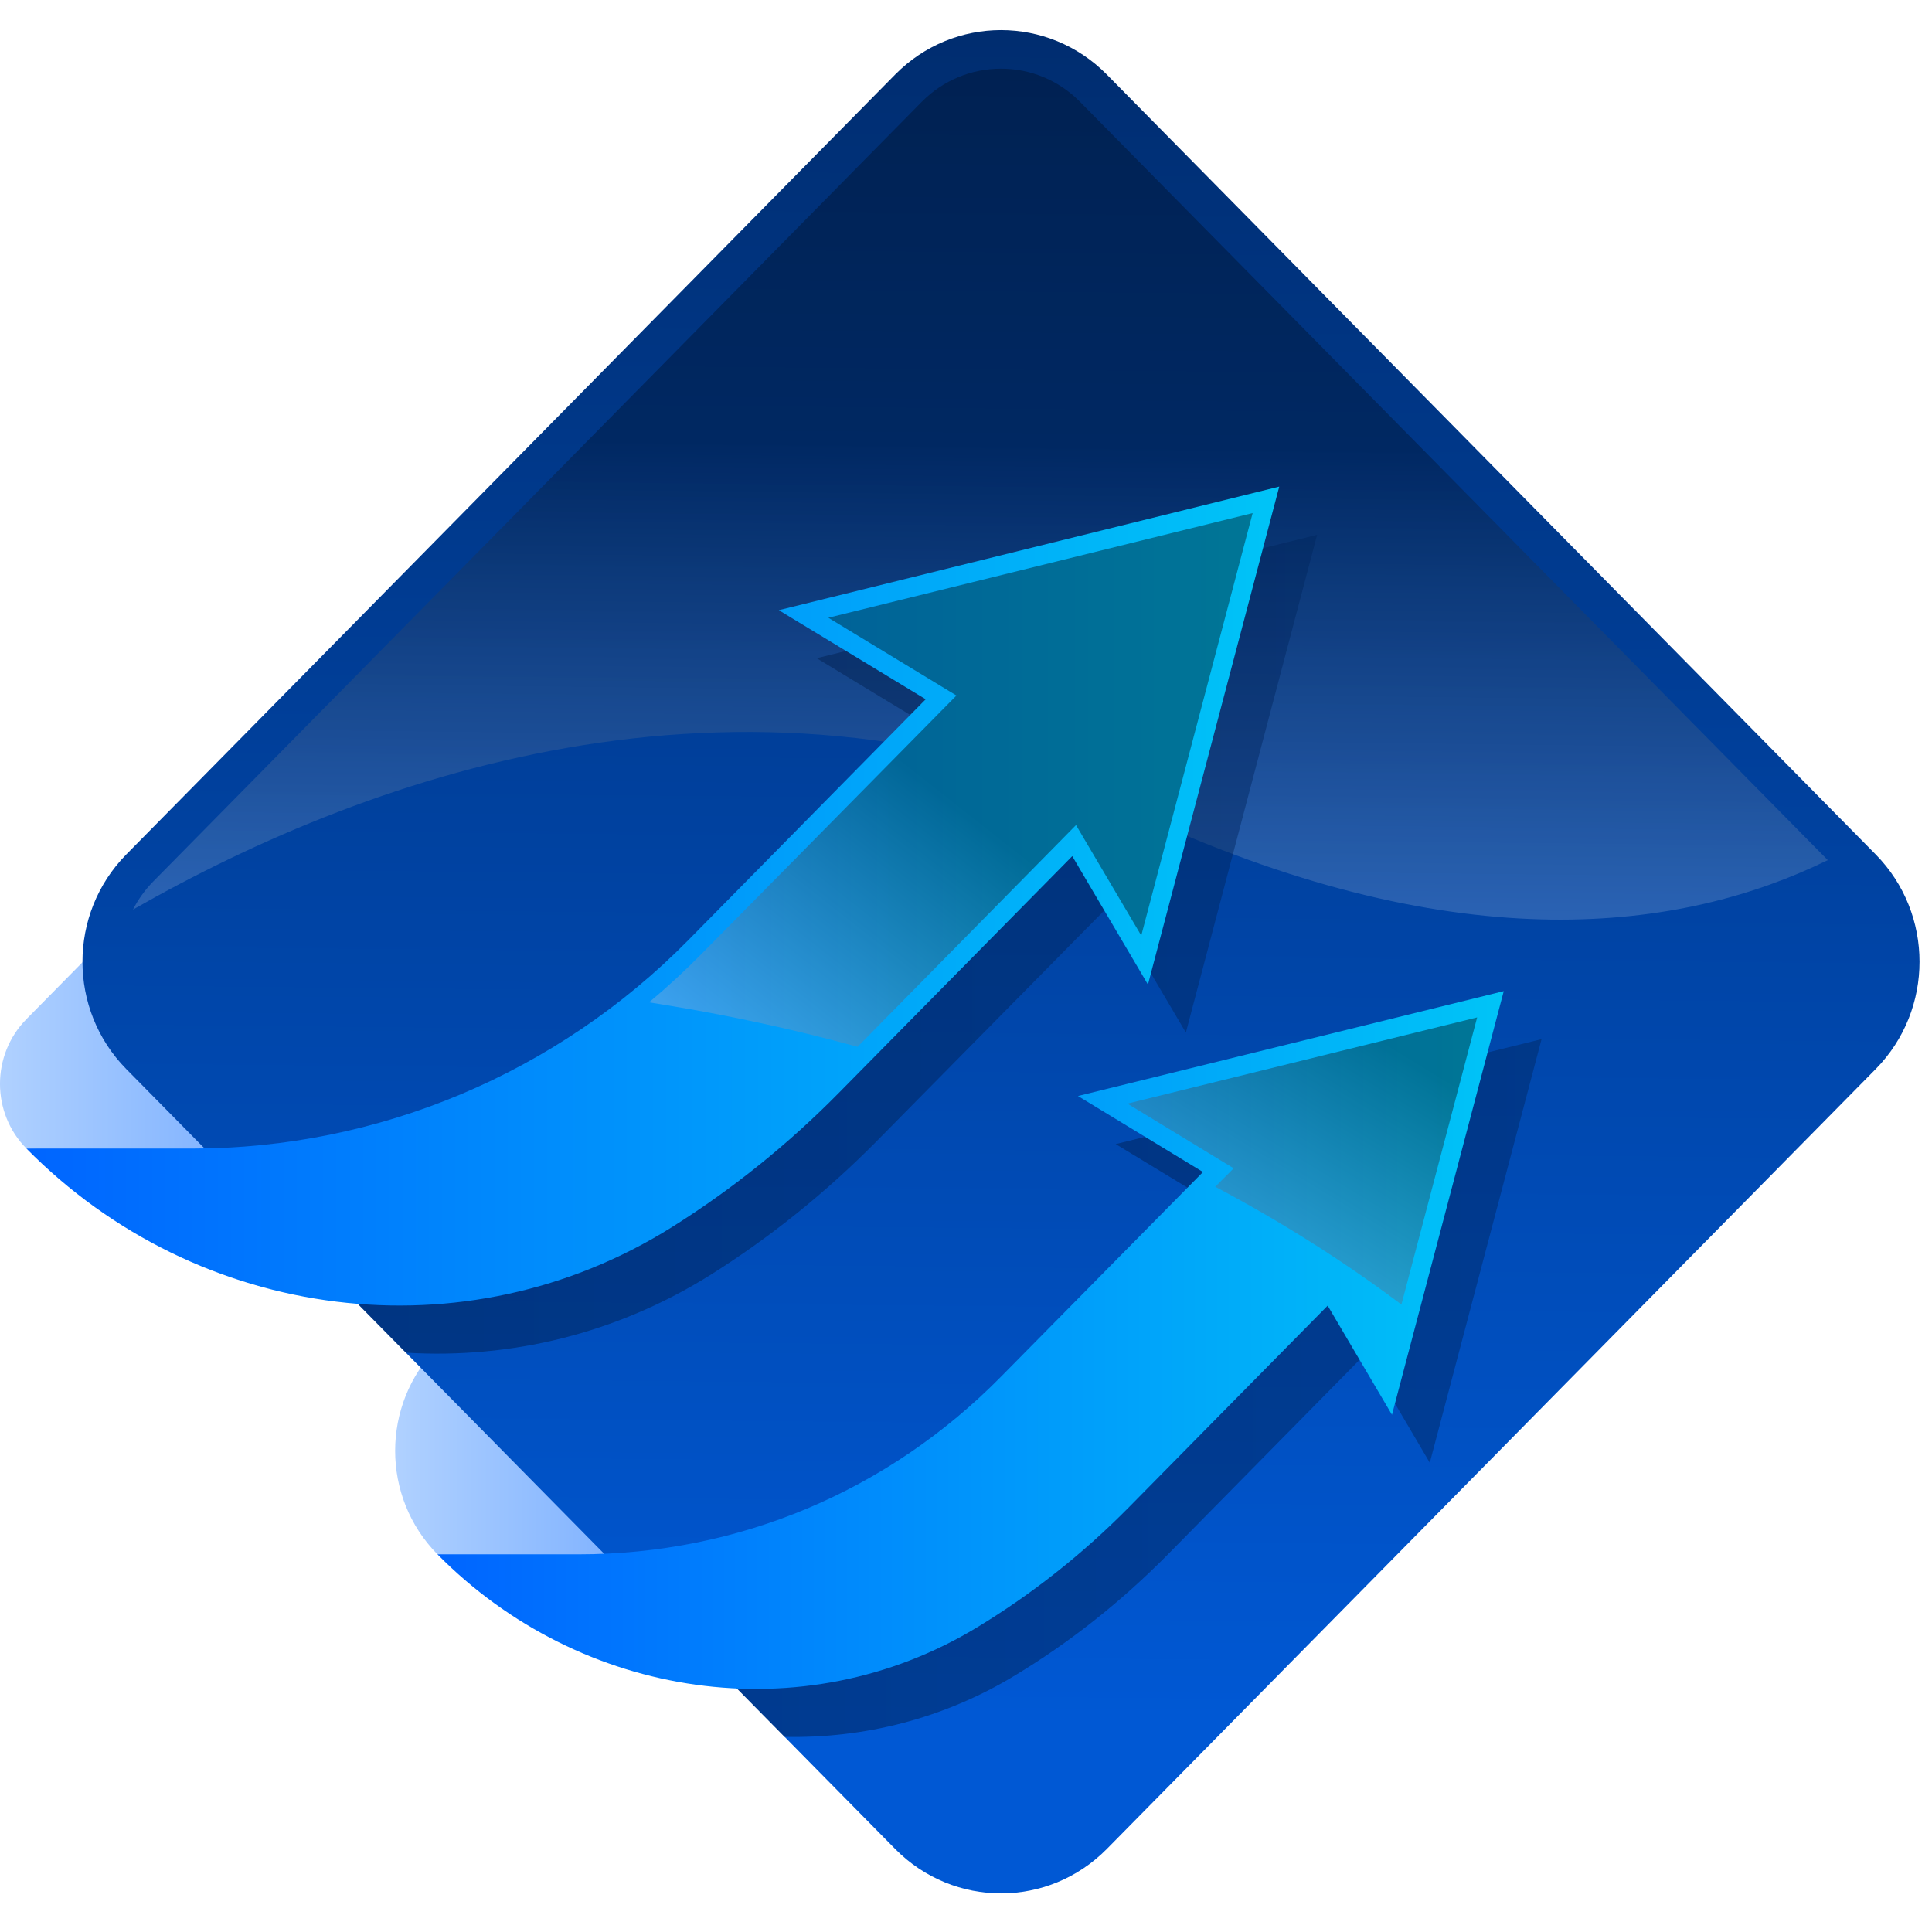
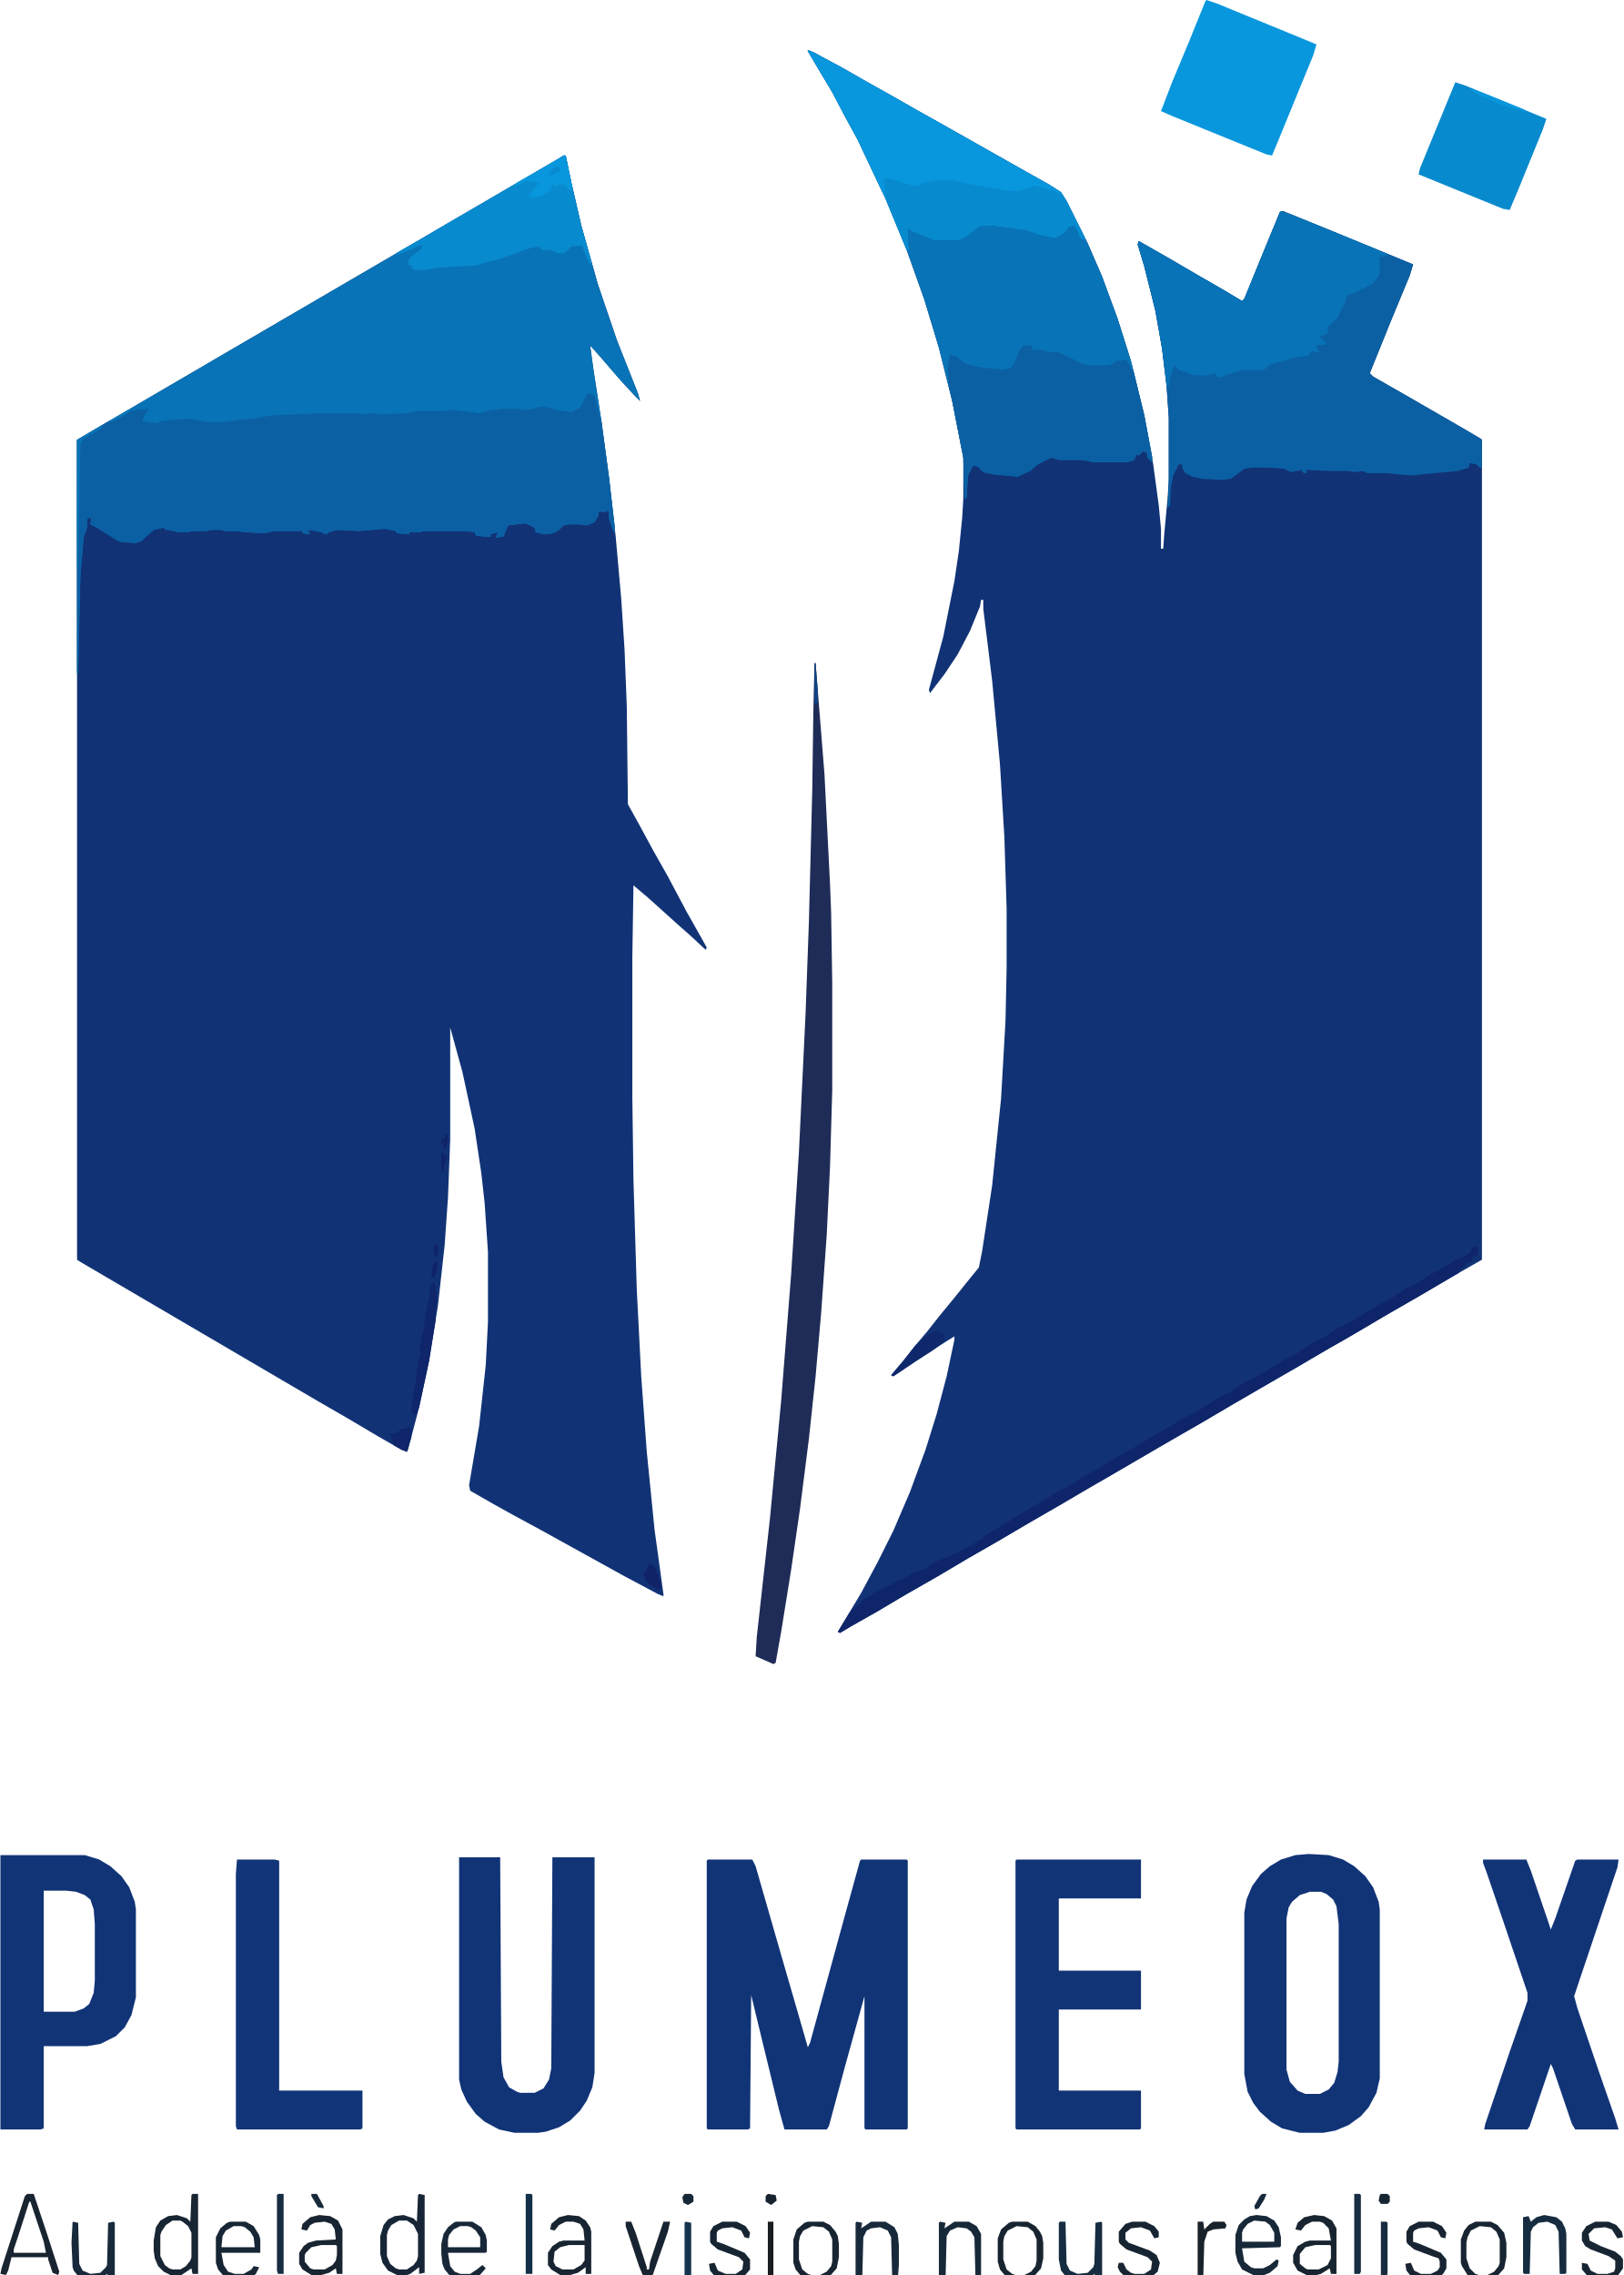
- <svg xmlns="http://www.w3.org/2000/svg" width="35" height="35" viewBox="0 0 35 35" fill="none">
-   <path d="M7.925 28.158C6.903 27.122 6.903 25.443 7.925 24.407L9.749 22.557L15.297 28.349L11.826 29.25L7.925 28.158Z" fill="url(#paint0_linear_3363_47878)" />
-   <path d="M0.479 20.807C-0.16 20.16 -0.16 19.11 0.479 18.462L3.05 15.854L8.357 21.237L0.479 20.807Z" fill="url(#paint1_linear_3363_47878)" />
-   <path d="M33.982 19.365L20.049 33.498C18.99 34.568 17.278 34.568 16.219 33.498L2.286 19.365C1.23 18.291 1.23 16.555 2.286 15.481L16.219 1.348C17.278 0.278 18.99 0.278 20.049 1.348L33.982 15.481C35.038 16.555 35.038 18.291 33.982 19.365Z" fill="url(#paint2_linear_3363_47878)" />
-   <path opacity="0.28" d="M33.112 15.582C30.465 16.879 26.474 17.405 20.798 14.836C13.626 11.593 6.809 13.967 2.409 16.478C2.502 16.297 2.622 16.126 2.773 15.972L16.703 1.84C17.085 1.456 17.594 1.244 18.133 1.244C18.673 1.244 19.182 1.456 19.564 1.843L33.112 15.582Z" fill="url(#paint3_linear_3363_47878)" />
-   <g opacity="0.44">
-     <path d="M27.927 18.825L25.902 26.499L24.74 24.523L21.144 28.173C20.305 29.02 19.381 29.753 18.387 30.352C17.094 31.137 15.647 31.496 14.213 31.465L11.79 29.006C14.447 28.856 16.919 27.741 18.817 25.816L22.481 22.103L20.212 20.726L27.927 18.825Z" fill="url(#paint4_linear_3363_47878)" />
-     <path d="M23.861 9.689L21.483 18.706L20.114 16.384L15.889 20.666C14.964 21.604 13.947 22.42 12.864 23.1C11.165 24.163 9.244 24.621 7.353 24.505L4.558 21.67C7.789 21.569 10.866 20.227 13.159 17.901L17.456 13.539L14.795 11.924L23.861 9.689Z" fill="url(#paint5_linear_3363_47878)" />
-   </g>
-   <path d="M27.242 17.955L25.217 25.63L24.052 23.653L20.456 27.3C19.618 28.15 18.693 28.88 17.701 29.481C14.556 31.388 10.516 30.786 7.925 28.158H10.479C13.371 28.158 16.087 27.017 18.132 24.942L21.793 21.232L19.528 19.855L27.242 17.955Z" fill="url(#paint6_linear_3363_47878)" />
-   <path d="M23.175 8.815L20.796 17.836L19.425 15.51L15.199 19.796C14.275 20.734 13.26 21.548 12.175 22.229C8.437 24.576 3.587 23.96 0.479 20.807H3.48C6.852 20.807 10.086 19.448 12.471 17.03L16.77 12.668L14.109 11.054L23.175 8.815Z" fill="url(#paint7_linear_3363_47878)" />
-   <g opacity="0.5">
-     <path opacity="0.78" d="M26.76 18.431L25.388 23.633C24.367 22.866 23.239 22.148 22.015 21.499L22.349 21.165L20.424 19.993L26.76 18.431Z" fill="url(#paint8_linear_3363_47878)" />
-     <path opacity="0.78" d="M22.693 9.295L20.675 16.949L19.493 14.947L15.536 18.964C14.594 18.706 13.625 18.486 12.631 18.305C12.339 18.253 12.046 18.204 11.758 18.158C12.088 17.883 12.408 17.587 12.714 17.276L17.327 12.6L15.006 11.191L22.693 9.295Z" fill="url(#paint9_linear_3363_47878)" />
-   </g>
-   <defs>
-     <linearGradient id="paint0_linear_3363_47878" x1="7.159" y1="25.903" x2="15.297" y2="25.903" gradientUnits="userSpaceOnUse">
-       <stop stop-color="#B0D1FF" />
-       <stop offset="1" stop-color="#4F93FF" />
-     </linearGradient>
-     <linearGradient id="paint1_linear_3363_47878" x1="-0" y1="18.545" x2="8.357" y2="18.545" gradientUnits="userSpaceOnUse">
-       <stop stop-color="#B0D1FF" />
-       <stop offset="1" stop-color="#4F93FF" />
-     </linearGradient>
-     <linearGradient id="paint2_linear_3363_47878" x1="18.006" y1="31.096" x2="18.36" y2="-5.689" gradientUnits="userSpaceOnUse">
-       <stop stop-color="#0058D4" />
-       <stop offset="1" stop-color="#00245B" />
-     </linearGradient>
-     <linearGradient id="paint3_linear_3363_47878" x1="17.854" y1="8.043" x2="17.736" y2="17.864" gradientUnits="userSpaceOnUse">
-       <stop />
-       <stop offset="1" stop-color="#B0D1FF" />
-     </linearGradient>
-     <linearGradient id="paint4_linear_3363_47878" x1="11.79" y1="25.146" x2="27.927" y2="25.146" gradientUnits="userSpaceOnUse">
-       <stop stop-color="#001334" />
-       <stop offset="1" stop-color="#00245B" />
-     </linearGradient>
-     <linearGradient id="paint5_linear_3363_47878" x1="4.558" y1="17.106" x2="23.861" y2="17.106" gradientUnits="userSpaceOnUse">
-       <stop stop-color="#001334" />
-       <stop offset="1" stop-color="#00245B" />
-     </linearGradient>
-     <linearGradient id="paint6_linear_3363_47878" x1="7.925" y1="24.275" x2="27.242" y2="24.275" gradientUnits="userSpaceOnUse">
-       <stop stop-color="#0065FF" />
-       <stop offset="1" stop-color="#00C4F7" />
-     </linearGradient>
-     <linearGradient id="paint7_linear_3363_47878" x1="0.479" y1="16.233" x2="23.175" y2="16.233" gradientUnits="userSpaceOnUse">
-       <stop stop-color="#0065FF" />
-       <stop offset="1" stop-color="#00C4F7" />
-     </linearGradient>
-     <linearGradient id="paint8_linear_3363_47878" x1="24.758" y1="18.693" x2="20.955" y2="24.921" gradientUnits="userSpaceOnUse">
-       <stop />
-       <stop offset="1" stop-color="#B0D1FF" />
-     </linearGradient>
-     <linearGradient id="paint9_linear_3363_47878" x1="17.413" y1="14.629" x2="12.923" y2="20.32" gradientUnits="userSpaceOnUse">
-       <stop />
-       <stop offset="1" stop-color="#B0D1FF" />
-     </linearGradient>
-   </defs>
+ <svg xmlns="http://www.w3.org/2000/svg" version="1.1" viewBox="0 0 1461 2048" width="748" height="1048">
+   <path transform="translate(507,140)" d="m0 0h2l5 24 9 39 15 53 17 50 19 48 2 7-5-5-12-13-7-8-12-14-9-10 3 22 7 45 7 52 6 53 5 56 3 46 2 51 1 88 10 18 13 24 13 23 17 32 13 23 5 9-1 2-14-13-8-7-30-27-13-11-1 65v126l1 74 3 99 4 78 5 68 7 70 8 58v2l-5-2-30-16-76-42-24-13-18-10-21-12-1-5 9-53 6-55 2-39v-63l-3-44-3-27-6-40-11-51-11-40v101l-2 52-3 43-6 54-8 50-9 42-10 38-1 2-5-2-21-12-27-16-26-15-215-126-3-2v-738l22-13 125-73 288-168z" fill="#113376" />
+   <path transform="translate(727,45)" d="m0 0 5 2 26 14 21 12 25 14 21 12 25 14 69 39 25 14 11 7 5 8 19 38 13 30 14 38 12 38 12 49 8 44 5 37 2 21v18h2l1-14 3-32 1-16v-56l-2-29-4-33-6-34-10-40-6-20 1-3 28 16 24 14 26 15 15 9 2-2 18-44 14-34 3-1 44 18 39 16 34 14-3 10-17 41-19 47 3 3 28 16 52 30 17 10 1 1v738l-28 16-27 16-28 16-27 16-28 16-27 16-28 16-72 42-26 15-48 28-26 15-72 42-26 15-27 16-28 16-27 16-23 13-10 6-2-1 21-35 15-28 14-28 15-35 14-38 10-32 9-34 7-33v-3l-16 10-39 26-2-1 11-13 11-14 11-13 11-14 14-17 8-10 13-16 3-15 9-59 8-78 4-70 1-47v-54l-2-64-4-66-7-75-8-65v-8h-2l-1 6-9 22-11 21-12 18-13 17-1-3 13-48 10-50 4-27 3-30 1-17v-37l-10-51-12-48-13-43-16-45-19-46-17-36-8-17-12-22-11-21-9-15-13-22z" fill="#113376" />
+   <path transform="translate(507,140)" d="m0 0h2l5 24 9 39 15 53 17 50 19 48 2 7-5-5-12-13-7-8-12-14-9-10 3 22 7 45 7 52 5 43v7l-2-4-3-9v-7l-6 1-3-1-1 5-3 5-7 3-6-1h-10l-5 1-4 4-5 3-8 1-8-2-1-4-8-4-16 2-4 10-7 1 2-5-7 2 1 2h-7l-7-1-1-3-8-1h-37l-5 1h-9v2l-11-1-1-2-10-2-23 2-20-1-7 2-3 2-4-2-5-1-6-1-1 2 2 1-2 1-5-1v-2h-25l-10 2-17-1-8-1h-10l-3-1h-9l-5 1h-11l-6 1h-8l-9-2h-2l-2-2-9 2-8 7-3 3-6 2-8-1h-3l-4-1-8-5-11-7-6-3 1-6-4 1v8l-3 8-2 23-1 12-2 88h-1v-210l22-13 125-73 288-168z" fill="#0873B6" />
+   <path transform="translate(727,45)" d="m0 0 5 2 26 14 21 12 25 14 21 12 25 14 69 39 25 14 11 7 5 8 19 38 13 30 14 38 12 38 12 49 7 37v5l-4-4-1-5h-2v-2l-5 5-2-1-2 5-6 2h-31l-10-2h-20l-8-2-12 6-7 6-11 5-22-2-9-2-5-5-4-1-4 7-1 4-1 18-2 1-1-37-10-51-12-48-13-43-16-45-19-46-17-36-8-17-12-22-11-21-9-15-13-22z" fill="#0873B6" />
+   <path transform="translate(531,354)" d="m0 0 4 2 5 21 1 1 7 52 5 43v7l-2-4-3-9v-7l-6 1-3-1-1 5-3 5-7 3-6-1h-10l-5 1-4 4-5 3-8 1-8-2-1-4-8-4-16 2-4 10-7 1 2-5-7 2 1 2h-7l-7-1-1-3-8-1h-37l-5 1h-9v2l-11-1-1-2-10-2-23 2-20-1-7 2-3 2-4-2-5-1-6-1-1 2 2 1-2 1-5-1v-2h-25l-10 2-17-1-8-1h-10l-3-1h-9l-5 1h-11l-6 1h-8l-9-2h-2l-2-2-9 2-8 7-3 3-6 2-8-1h-3l-4-1-8-5-11-7-6-3 1-6-4 1v8l-3 8-2 23-1 12-2 88h-1v-210l22-13 5-3 10-4 9-5 6-2 13-1-5 7-1 4 12 2 6-2 9-1 14-1 18 3h14l15-2 17-2 11-2 22-1 25-1h29l9 1 5-1 13 1 16-1 15-2h20l8-1 18 2 8 1 6-2 14-2h14l6 1 8-1 6-2 9 1 5 2 14 2 8-4 6-12z" fill="#0B60A3" />
+   <path transform="translate(1153,190)" d="m0 0 9 3 37 15 39 16 34 14-3 10-17 41-19 47 3 3 28 16 52 30 17 10 1 1v25h-2l-3-3-6-1-1 4-10 3-32 3-8 1-14-1-10-1h-17l-4-2-8 1-5-1h-15l-24-1 2 2-2 1-3-1v-2l-10 2-6-3-13-1h-16l-7 1-12 9-8 1-18-1-9-2-6-3-3-5v-3h-3l-5 10-2 10-1 18h-2l1-24v-56l-2-29-4-33-6-34-10-40-6-20 1-3 28 16 24 14 26 15 15 9 2-2 18-44 14-34z" fill="#0B60A3" />
+   <path transform="translate(637,1674)" d="m0 0h40l3 6 21 73 22 76 4 14 2-4 29-106 16-58 1-1h41l1 1v241l-1 1h-37l-1-1v-119l-18 65-14 52-2 3h-38l-5-18-18-74-7-29-1 120-2 1h-36l-1-1v-241z" fill="#113477" />
+   <path transform="translate(1178,1669)" d="m0 0 18 1 13 4 10 6 10 9 7 10 5 13 1 7v152l-3 13-7 13-7 8-11 8-12 5-11 2h-21l-16-4-10-6-10-9-6-8-5-10-3-16v-145l2-12 5-12 8-11 8-7 10-6 13-4zm1 34-9 3-7 6-3 5-2 10v136l3 11 7 8 7 3h13l8-4 5-6 3-10 1-9v-124l-2-16-3-6-6-5-5-2z" fill="#113477" />
+   <path transform="translate(733,597)" d="m0 0h1l8 100 5 99 1 26 1 64v95l-2 69-3 62-5 70-5 57-6 56-8 63-8 55-9 56-5 28-2 1-16-7 1-17 12-108 10-105 9-114 7-110 6-125 3-83 3-118 1-72z" fill="#1F2C57" />
+   <path transform="translate(413,1672)" d="m0 0h37l1 184 2 14 5 9 7 4 3 1h13l8-4 5-8 2-10 1-190h38v194l-2 13-5 12-6 9-9 9-10 6-12 4-7 1h-21l-14-3-13-7-8-7-8-11-5-11-2-9z" fill="#113477" />
+   <path transform="translate(0,1670)" d="m0 0h76l13 4 10 6 10 9 7 10 5 13 1 7v79l-4 16-6 11-8 8-14 7-12 2h-39v74l-3 1h-36zm39 32v109h28l8-3 5-4 4-10 1-11v-51l-1-13-3-9-5-4-8-3-9-1z" fill="#113477" />
+   <path transform="translate(1153,190)" d="m0 0 9 3 37 15 39 16 12 5-4 2h-4v16l-6 8-9 5-4 2-7 3h-3l-3 9-6 12-5 5-4 3v6l-7 3 5 5 1 2-10 1 4 6-8-1-2 4-13 2-21 6-5 4-2 1h-19l-18 6-4 1-2-4-5 1-2 1h-12l-7-3-7-2-4-4-4 11-1 9-2-2-4-33-6-34-10-40-6-20 1-3 28 16 24 14 26 15 15 9 2-2 18-44 14-34z" fill="#0873B6" />
+   <path transform="translate(915,1674)" d="m0 0h112v35h-74v65h74v35h-74v73h74v34l-1 1h-111l-1-1v-241z" fill="#113477" />
+   <path transform="translate(1335,1674)" d="m0 0h39l4 10 15 44 3 9 4-10 18-52 2-1h37l-1 7-34 101-5 15 3 11 19 56 15 43 3 10h-39l-3-5-17-50-2-4-19 56-2 3h-39l1-5 22-65 15-43 1-3v-7l-23-68-14-41-3-8z" fill="#113477" />
+   <path transform="translate(727,45)" d="m0 0 5 2 26 14 21 12 25 14 21 12 25 14 69 39 25 14 11 7 5 8 17 34h-3l-2-2-3-7-2-3-5 1-4 5-4 3-5 2-14-3-11-4-30-4h-11l-5 3-7 6-8 4h-22l-13-5-9-4-2-2v14l1 6h-2l-19-46-17-36-8-17-12-22-11-21-9-15-13-22z" fill="#0896DC" />
+   <path transform="translate(922,311)" d="m0 0h7v4h8l7 2h8l7 3 14 7 6 2h15l7-1 3-3 9-1 2 1v2l2 1 1 5h2l10 41 7 37v5l-4-4-1-5h-2v-2l-5 5-2-1-2 5-6 2h-31l-10-2h-20l-8-2-12 6-7 6-11 5-22-2-9-2-5-5-4-1-4 7-1 4-1 18-2 1-1-37-10-51-3-13-1-17 2-12 6 2 7 6 10 3 6 1 14 1 5 1 7-2 3-4 4-10 3-5z" fill="#0B60A3" />
+   <path transform="translate(213,1674)" d="m0 0h34l4 1v207h75v34l-2 1h-111l-1-3v-227z" fill="#113578" />
+   <path transform="translate(1086)" d="m0 0 9 3 78 32 12 5-3 10-32 78-5 12-5-1-37-15-49-20-9-4 10-26 15-36 15-37z" fill="#0897DD" />
+   <path transform="translate(507,140)" d="m0 0h2l5 24 9 39 9 32v2h-2l-5-12-1-4-10 1-4 4-3 2h-5l-7-3h-7l-3-3-7 1-28 10-16 4-5 2-20 1-14 1-13 2h-9l-3-2v-2l-3-1 1-5 3-3 8-6 1-4-9 4-8 3-4 2-3-1 23-13 27-16 26-15 72-42z" fill="#088ACE" />
+   <path transform="translate(1310,74)" d="m0 0 9 3 39 16 34 14-3 9-22 54-8 19-6-1-76-31 1-5 16-39z" fill="#088ACE" />
+   <path transform="translate(1327,1122)" d="m0 0 4 1-1 7-5 2 1 3-6 2-2 4-4 2-1 3-48 28-26 15-27 16-28 16-48 28-26 15-27 16-28 16-48 28-26 15-27 16-28 16-27 16-28 16-27 16-28 16-27 16-23 13-10 6-2-1 11-18 8-7h2v-3l9-5 2-2 7-3 8-4h2v-2l12-5 6-4 15-5v-2l8-4 17-7 15-8 5-4 4-1v-2l17-10 13-8 8-5 7-4 9-5 14-9 7-3 14-9 11-6 13-8 5-3 11-6 25-15 11-6 11-7 6-3 18-10 12-8 12-6 12-8 12-6 15-9 8-5 10-5 15-10 12-6 9-6 15-8 15-9 12-7 6-3 8-5 7-5 9-4 14-9 18-10 5-3 7-3 6-4 1-4z" fill="#0F2569" />
+   <path transform="translate(797,160)" d="m0 0 8 2 16 5h6l2-2 7-1 2-1 10-1h9l16 4 25 4 12 2h7l9-3 4-2 19 5 6 3 5 6 17 34h-3l-2-2-3-7-2-3-5 1-4 5-4 3-5 2-14-3-11-4-30-4h-11l-5 3-7 6-8 4h-22l-13-5-9-4-2-2v14l1 6h-2l-18-44-3-19h2z" fill="#088ACE" />
+   <path transform="translate(377,1975)" d="m0 0 5 1v70l-5 1v-6l-8 6-3 1h-9l-8-4-5-7-2-8v-16l3-10 4-5 6-3 8-1 9 3 3 3 1-24zm-18 24-7 4-3 5-1 4v19l3 7 5 4 3 1h7l6-4 3-4 1-4v-20l-4-8-6-4z" fill="#172637" />
+   <path transform="translate(173,1975)" d="m0 0h5v72h-5l-1-5-9 6h-10l-6-3-5-5-3-7-1-7v-9l2-12 4-6 7-4 8-1 9 3 3 3 1-24zm-18 24-6 4-4 6-1 3v19l4 8 4 3 3 1h7l5-3 4-5 1-3v-22l-3-6-5-4-2-1z" fill="#182533" />
+   <path transform="translate(24,1975)" d="m0 0h6l12 36 11 34-1 3-5-2-4-12v-2h-33l-3 12-2 4-5-1 1-5 21-65zm2 7-10 31-4 12v3h29l-2-10-12-36z" fill="#182430" />
+   <path transform="translate(390,1154)" d="m0 0 2 4 1 9-1 13v8l-6 37-9 42-3 7-4-2 1-12 1-6 2-11 2-18 3-8-2-1 3-17 3-2h-2l2-16 3-12 1-11z" fill="#0F266A" />
+   <path transform="translate(1131,1994)" d="m0 0 9 1 7 4 4 6 2 9v8l-1 1-34 1 2 12 6 5 3 1h8l6-3 6-5 2 1-1 5-7 6-5 2h-10l-10-5-4-7-2-8v-16l3-9 5-5 5-3zm-2 5-6 3-4 5-1 3v8h29v-8l-4-7-4-3z" fill="#172838" />
+   <path transform="translate(511,1994)" d="m0 0 10 1 6 4 4 6 1 4v38h-5v-6l-7 5-7 2h-9l-8-5-3-4v-11l4-6 6-4 4-1h19l-1-10-3-5-6-2h-7l-6 3-4 5-4-1 1-5 7-6zm1 27-8 2-5 4-1 9 2 4 6 3h10l7-4 3-4v-14z" fill="#182431" />
+   <path transform="translate(287,1994)" d="m0 0 10 1 7 4 4 8v40h-5l-1-5-6 4-7 2h-9l-8-5-3-5v-10l4-6 4-3 7-2 18-1-1-9-3-5-6-2-9 1-4 2-3 5-5-1 1-5 7-6zm2 27-9 2-5 5-1 2v6l5 6 3 1h10l7-4 3-4 1-5v-8l-1-1z" fill="#182431" />
+   <path transform="translate(1183,1994)" d="m0 0 9 1 7 4 4 7v41h-5l-1-5-8 5-4 1h-9l-8-4-4-7v-7l4-8 7-4 4-1h19l-2-11-5-5-3-1h-7l-6 3-4 5-5-1 2-6 6-5zm1 27-9 2-5 6v9l5 4 2 1h10l8-4 3-6v-11l-1-1z" fill="#182430" />
+   <path transform="translate(410 2e3)" d="m0 0h15l8 5 4 7 1 5v10l-1 1h-34l2 12 4 5 5 2h9l6-4 5-4 3 3-7 8-7 3h-10l-8-4-5-6-2-5-1-9v-9l2-9 4-6 5-4zm4 4-6 3-4 5-1 4v7h29v-9l-4-6-4-3-3-1z" fill="#172737" />
+   <path transform="translate(207 2e3)" d="m0 0h14l7 4 5 8 1 4v12h-35l2 11 4 6 6 2h8l7-4 2-3 5 1-3 6-5 4-6 2h-10l-8-4-5-6-2-6v-23l4-8 6-5zm3 4-7 4-3 5-1 10h30l-1-9-3-5-5-4-3-1z" fill="#172635" />
+   <path transform="translate(507,140)" d="m0 0h2l5 24 1 7-2 1-4-5-5-2-3 3-2-1v-2l-3 2v4l-8 5-11 2-1-2 6-8 4-4-13-1-10 5 1-3 23-13 17-10z" fill="#0896DC" />
+   <path transform="translate(1390,1994)" d="m0 0 11 2 5 4 3 6 1 5v35l-1 1h-5l-1-38-3-6-7-3-8 1-5 4-2 4-1 38h-5l-1-1v-50l5-1 2 5 5-4z" fill="#162C40" />
+   <path transform="translate(954 2e3)" d="m0 0h5l1 38 3 6 7 3 9-1 5-5 1-3 1-37 5-1 1 1v50l-5 1-2-5-6 5-3 1h-9l-8-4-4-5-2-10v-33z" fill="#162C40" />
+   <path transform="translate(1328 2e3)" d="m0 0h14l6 3 6 7 2 9v13l-2 10-7 8-7 3h-10l-9-5-5-8-1-3v-21l3-8 4-5zm4 4-8 4-3 6-1 5v14l3 9 5 5 3 1h8l6-3 4-5 1-3v-21l-3-7-5-4z" fill="#182431" />
+   <path transform="translate(911 2e3)" d="m0 0h14l7 4 4 5 2 4 1 6v14l-2 9-7 8-7 3h-10l-8-4-5-6-2-7v-21l3-8 7-6zm4 4-8 4-3 5-1 5v16l3 9 5 4 3 1h8l6-3 4-5 1-5v-19l-3-7-5-4z" fill="#182430" />
+   <path transform="translate(727 2e3)" d="m0 0h14l6 3 5 6 2 4 1 7v12l-2 10-7 8-7 3h-10l-8-4-5-6-2-6v-21l3-9 7-6zm4 4-8 4-3 5-1 5v16l3 9 5 4 3 1h8l6-3 4-5 1-4v-20l-3-7-5-4z" fill="#182431" />
+   <path transform="translate(771 2e3)" d="m0 0 5 1-1 5 9-6h13l8 5 3 6 1 10v18l-1 13h-5l-1-38-3-6-7-3-8 1-4 2-3 6-1 38h-5l-1-1v-50z" fill="#17293B" />
+   <path transform="translate(65 2e3)" d="m0 0 5 1 1 37 3 6 7 3 9-1 5-5 1-2 1-38 5-1 1 1v50l-5 1-2-5-6 5-3 1h-9l-8-4-4-5-1-3-1-22z" fill="#17293B" />
+   <path transform="translate(846 2e3)" d="m0 0 5 1-1 5 9-6h13l7 4 4 7v41h-5l-1-38-3-5-4-3-8-1-7 3-3 5-1 39h-6v-51z" fill="#172839" />
+   <path transform="translate(1436 2e3)" d="m0 0h12l7 3 5 6 1 5-5 1-5-8-6-2-10 1-5 5 1 6 10 5 13 5 5 4 2 3v8l-5 7-10 4h-7l-9-3-6-7v-6l5 1 3 6 6 3h9l6-2 1-3v-7l-6-4-16-6-5-3-3-5v-7l4-6z" fill="#172533" />
+   <path transform="translate(1019 2e3)" d="m0 0h12l8 4 4 5v5l-4 1-4-7-8-3-9 1-5 4v6l3 3 19 7 6 4 3 7-2 8-7 6-6 2h-7l-9-3-5-5-2-4 1-4h4l3 6 4 3 3 1h9l6-4 1-7-4-4-19-7-6-5-1-2v-9l6-7z" fill="#172533" />
+   <path transform="translate(1277 2e3)" d="m0 0h13l8 4 4 6-1 5-4-1-3-6-8-3-9 1-4 2-1 2v8l6 2 19 8 5 6v8l-3 5-5 4-7 2h-7l-10-4-4-5-1-6 5-1 3 7 6 3h9l6-3 2-3v-5l-1-3-6-2-16-6-6-5-1-2v-9l3-5z" fill="#182432" />
+   <path transform="translate(650 2e3)" d="m0 0h13l8 4 4 6-1 5-4-1-3-6-8-3-9 1-4 2-1 2v8l6 2 19 8 5 6v9l-6 7-9 3h-7l-10-4-4-5-1-6 5-1 3 7 7 3h9l6-4 1-7-4-4-19-7-6-5-1-2v-9l3-5z" fill="#172532" />
+   <path transform="translate(563 2e3)" d="m0 0h5l4 10 10 31v2h2l1-7 12-36h6l-2 9-14 40-2 3h-5l-5-12-12-36z" fill="#182431" />
+   <path transform="translate(843,1198)" d="m0 0 4 2 3 1v7l-11 8-16 10-19 13-2-1 11-13 11-14 7-6 1-2h3v-2z" fill="#0F286C" />
+   <path transform="translate(473,1975)" d="m0 0h5l1 1v71h-6z" fill="#143048" />
+   <path transform="translate(1219,1975)" d="m0 0h5l1 1v69l-1 2h-5z" fill="#162D42" />
+   <path transform="translate(250,1975)" d="m0 0h5v72h-5l-1-3v-68z" fill="#172C40" />
+   <path transform="translate(1078 2e3)" d="m0 0h5l1 7 5-5 3-2h10l2 3-1 3-11 1-5 2-3 9-1 34h-5z" fill="#18222B" />
+   <path transform="translate(617 2e3)" d="m0 0 5 1v50l-5 1-1-1v-50z" fill="#14344C" />
+   <path transform="translate(1243 2e3)" d="m0 0h5l1 1v45l-1 6h-5z" fill="#172C40" />
+   <path transform="translate(366,1283)" d="m0 0 4 3v8l-4 13-5-2-7-4-3-9-2-1 8-1 4-4h5z" fill="#0F266A" />
+   <path transform="translate(691 2e3)" d="m0 0h5v52h-5z" fill="#191C21" />
+   <path transform="translate(91,383)" d="m0 0 1 2-17 10-3 5-1 57-1 53h-1v-114z" fill="#0873B6" />
+   <path transform="translate(584,1408)" d="m0 0 4 1 3 6 2 5v3h2l-1 8h-4v-2l-4-1-5-5-2-6 4-6z" fill="#102367" />
+   <path transform="translate(1325,80)" d="m0 0 16 6 32 13v2l-9-3-11-3-21-9-7-4z" fill="#0897DD" />
+   <path transform="translate(616,1975)" d="m0 0h6l2 2v5l-5 3-4-2-1-5z" fill="#172836" />
+   <path transform="translate(1243,1975)" d="m0 0h6l2 2v5l-2 2h-6l-2-3 1-5z" fill="#172533" />
+   <path transform="translate(691,1975)" d="m0 0 7 1 1 5-5 4-5-3v-5z" fill="#17232F" />
+   <path transform="translate(733,597)" d="m0 0h1l2 25v11h-3z" fill="#0F4386" />
+   <path transform="translate(280,1975)" d="m0 0h5l6 11v2l-5-1-6-10z" fill="#17293B" />
+   <path transform="translate(1136,1975)" d="m0 0h4l-2 5-5 8-3 1-1-3 5-9z" fill="#17283B" />
+   <path transform="translate(392,1135)" d="m0 0 2 3-2 9-2 4-2-2 1-8 2-5z" fill="#102367" />
+   <path transform="translate(401,1021)" d="m0 0h2v7l-2 6h-2v-5l-2 1v-7l2 3z" fill="#102367" />
+   <path transform="translate(397,1038)" d="m0 0h2v2h2l1 4-2 2-1 9-2-2z" fill="#102367" />
+   <path transform="translate(115,369)" d="m0 0v3l-15 8-2-1z" fill="#0877BA" />
+   <path transform="translate(391,1119)" d="m0 0 3 3v7l-3 2-1-8z" fill="#102367" />
+   <path transform="translate(500,150)" d="m0 0h3l1 4-8 4-2-1 3-5z" fill="#098ACE" />
+   <path transform="translate(753,1470)" d="m0 0" fill="#0897DD" />
</svg>
